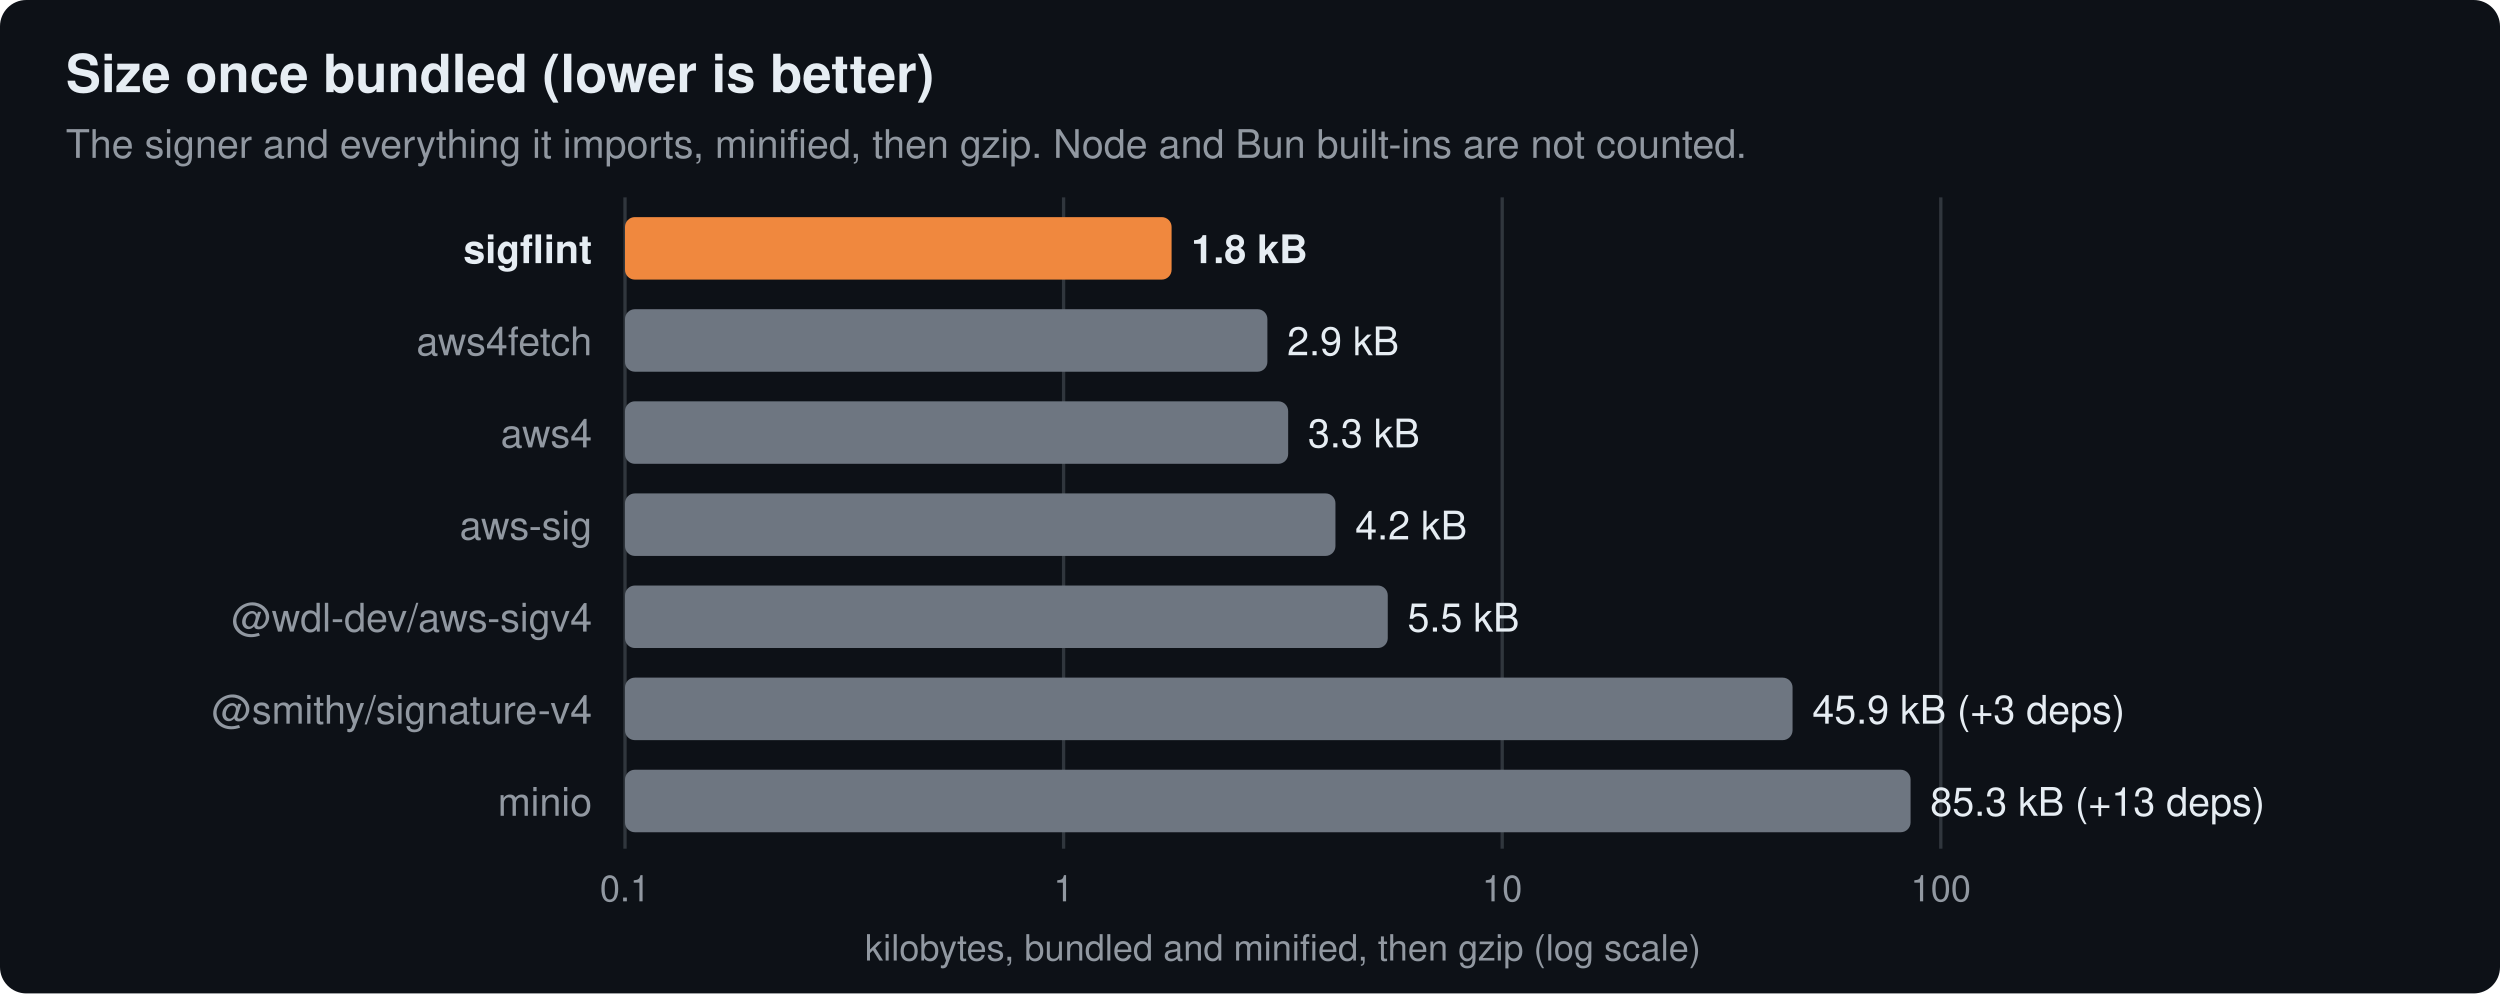
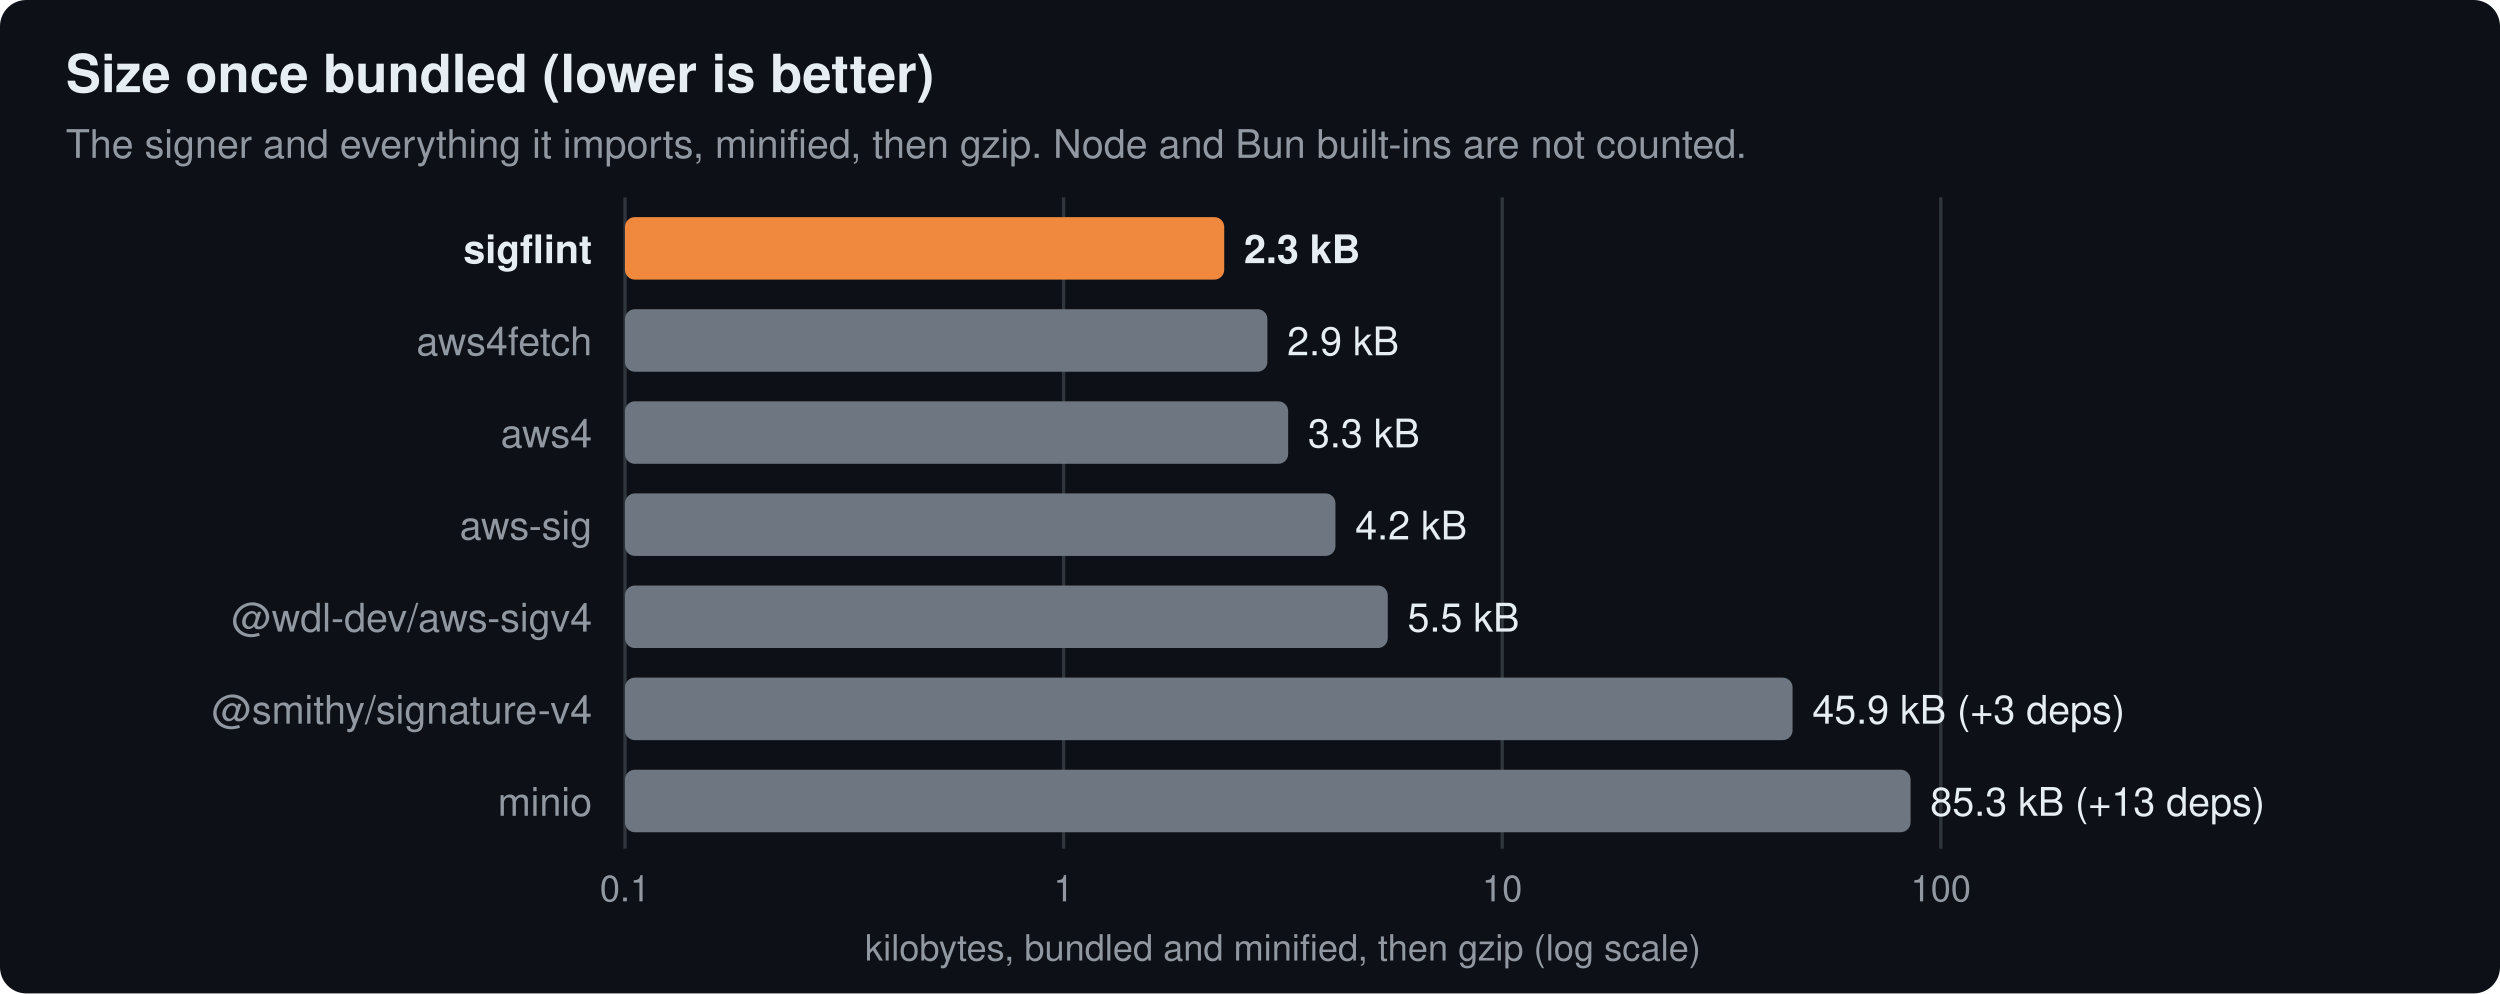
<svg xmlns="http://www.w3.org/2000/svg" width="760" height="302" viewBox="0 0 760 302" role="img" aria-labelledby="t d" font-family="-apple-system,BlinkMacSystemFont,'Segoe UI',Helvetica,Arial,sans-serif">
  <rect width="760" height="302" rx="8" fill="#0d1117" />
  <text x="20" y="28" font-size="16" fill="#e6edf3" text-anchor="start" font-weight="600">Size once bundled (lower is better)</text>
  <text x="20" y="48" font-size="12" fill="#9198a1" text-anchor="start" font-weight="400">The signer and everything it imports, minified, then gzip. Node and Bun built-ins are not counted.</text>
  <line x1="190" y1="60" x2="190" y2="258" stroke="#30363d" />
  <text x="190" y="274" font-size="11" fill="#9198a1" text-anchor="middle" font-weight="400">0.1</text>
  <line x1="323.333" y1="60" x2="323.333" y2="258" stroke="#30363d" />
  <text x="323.333" y="274" font-size="11" fill="#9198a1" text-anchor="middle" font-weight="400">1</text>
  <line x1="456.667" y1="60" x2="456.667" y2="258" stroke="#30363d" />
  <text x="456.667" y="274" font-size="11" fill="#9198a1" text-anchor="middle" font-weight="400">10</text>
  <line x1="590" y1="60" x2="590" y2="258" stroke="#30363d" />
  <text x="590" y="274" font-size="11" fill="#9198a1" text-anchor="middle" font-weight="400">100</text>
  <text x="180" y="80" font-size="12" fill="#e6edf3" text-anchor="end" font-weight="700">sigflint</text>
-   <rect x="190" y="66" width="166.167" height="19" rx="3" fill="#f0883e" />
-   <text x="362.167" y="80" font-size="12" fill="#e6edf3" text-anchor="start" font-weight="700">1.8 kB</text>
+   <rect x="190" y="66" width="182.165" height="19" rx="3" fill="#f0883e" />
+   <text x="378.165" y="80" font-size="12" fill="#e6edf3" text-anchor="start" font-weight="700">2.3 kB</text>
  <text x="180" y="108" font-size="12" fill="#9198a1" text-anchor="end" font-weight="400">aws4fetch</text>
  <rect x="190" y="94" width="195.285" height="19" rx="3" fill="#6e7681" />
  <text x="391.285" y="108" font-size="12" fill="#e6edf3" text-anchor="start" font-weight="400">2.9 kB</text>
  <text x="180" y="136" font-size="12" fill="#9198a1" text-anchor="end" font-weight="400">aws4</text>
  <rect x="190" y="122" width="201.602" height="19" rx="3" fill="#6e7681" />
  <text x="397.602" y="136" font-size="12" fill="#e6edf3" text-anchor="start" font-weight="400">3.3 kB</text>
  <text x="180" y="164" font-size="12" fill="#9198a1" text-anchor="end" font-weight="400">aws-sig</text>
  <rect x="190" y="150" width="215.976" height="19" rx="3" fill="#6e7681" />
  <text x="411.976" y="164" font-size="12" fill="#e6edf3" text-anchor="start" font-weight="400">4.2 kB</text>
  <text x="180" y="192" font-size="12" fill="#9198a1" text-anchor="end" font-weight="400">@wdl-dev/aws-sigv4</text>
  <rect x="190" y="178" width="231.88" height="19" rx="3" fill="#6e7681" />
  <text x="427.88" y="192" font-size="12" fill="#e6edf3" text-anchor="start" font-weight="400">5.5 kB</text>
  <text x="180" y="220" font-size="12" fill="#9198a1" text-anchor="end" font-weight="400">@smithy/signature-v4</text>
  <rect x="190" y="206" width="354.939" height="19" rx="3" fill="#6e7681" />
  <text x="550.939" y="220" font-size="12" fill="#e6edf3" text-anchor="start" font-weight="400">45.9 kB  (+3 deps)</text>
  <text x="180" y="248" font-size="12" fill="#9198a1" text-anchor="end" font-weight="400">minio</text>
  <rect x="190" y="234" width="390.813" height="19" rx="3" fill="#6e7681" />
  <text x="586.813" y="248" font-size="12" fill="#e6edf3" text-anchor="start" font-weight="400">85.3 kB  (+13 deps)</text>
  <text x="390" y="292" font-size="11" fill="#9198a1" text-anchor="middle" font-weight="400">kilobytes, bundled and minified, then gzip (log scale)</text>
</svg>
